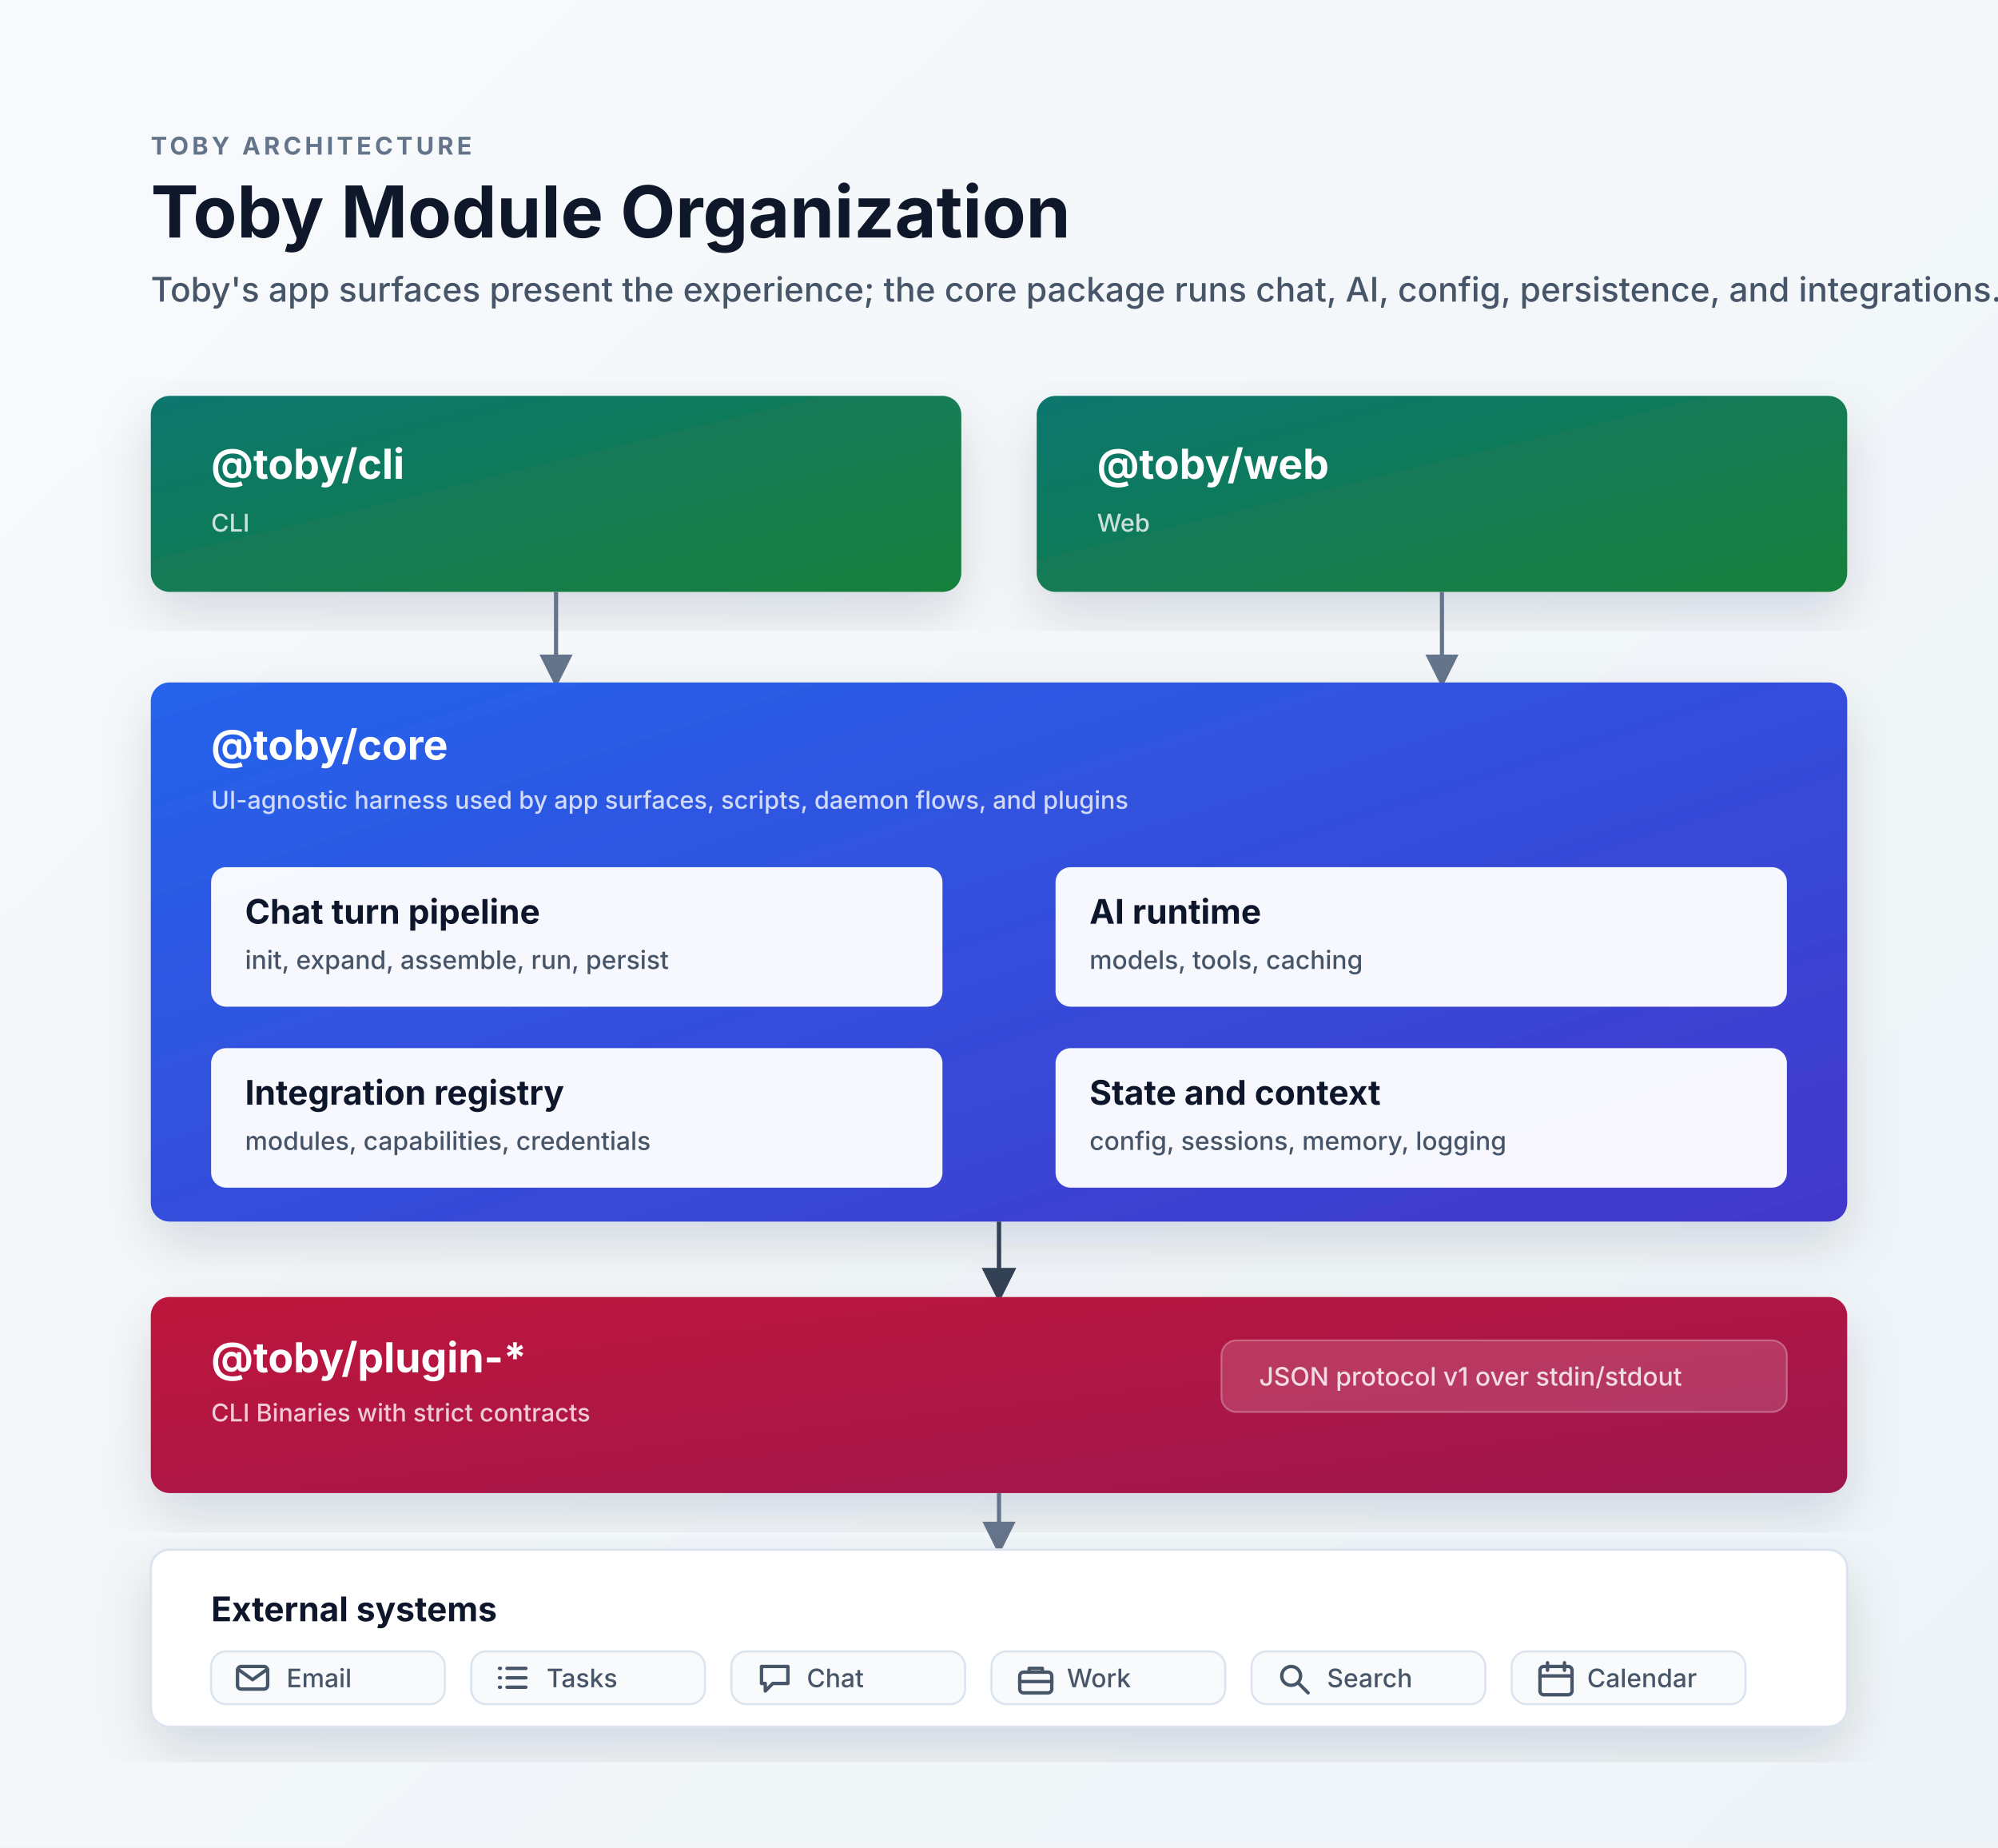
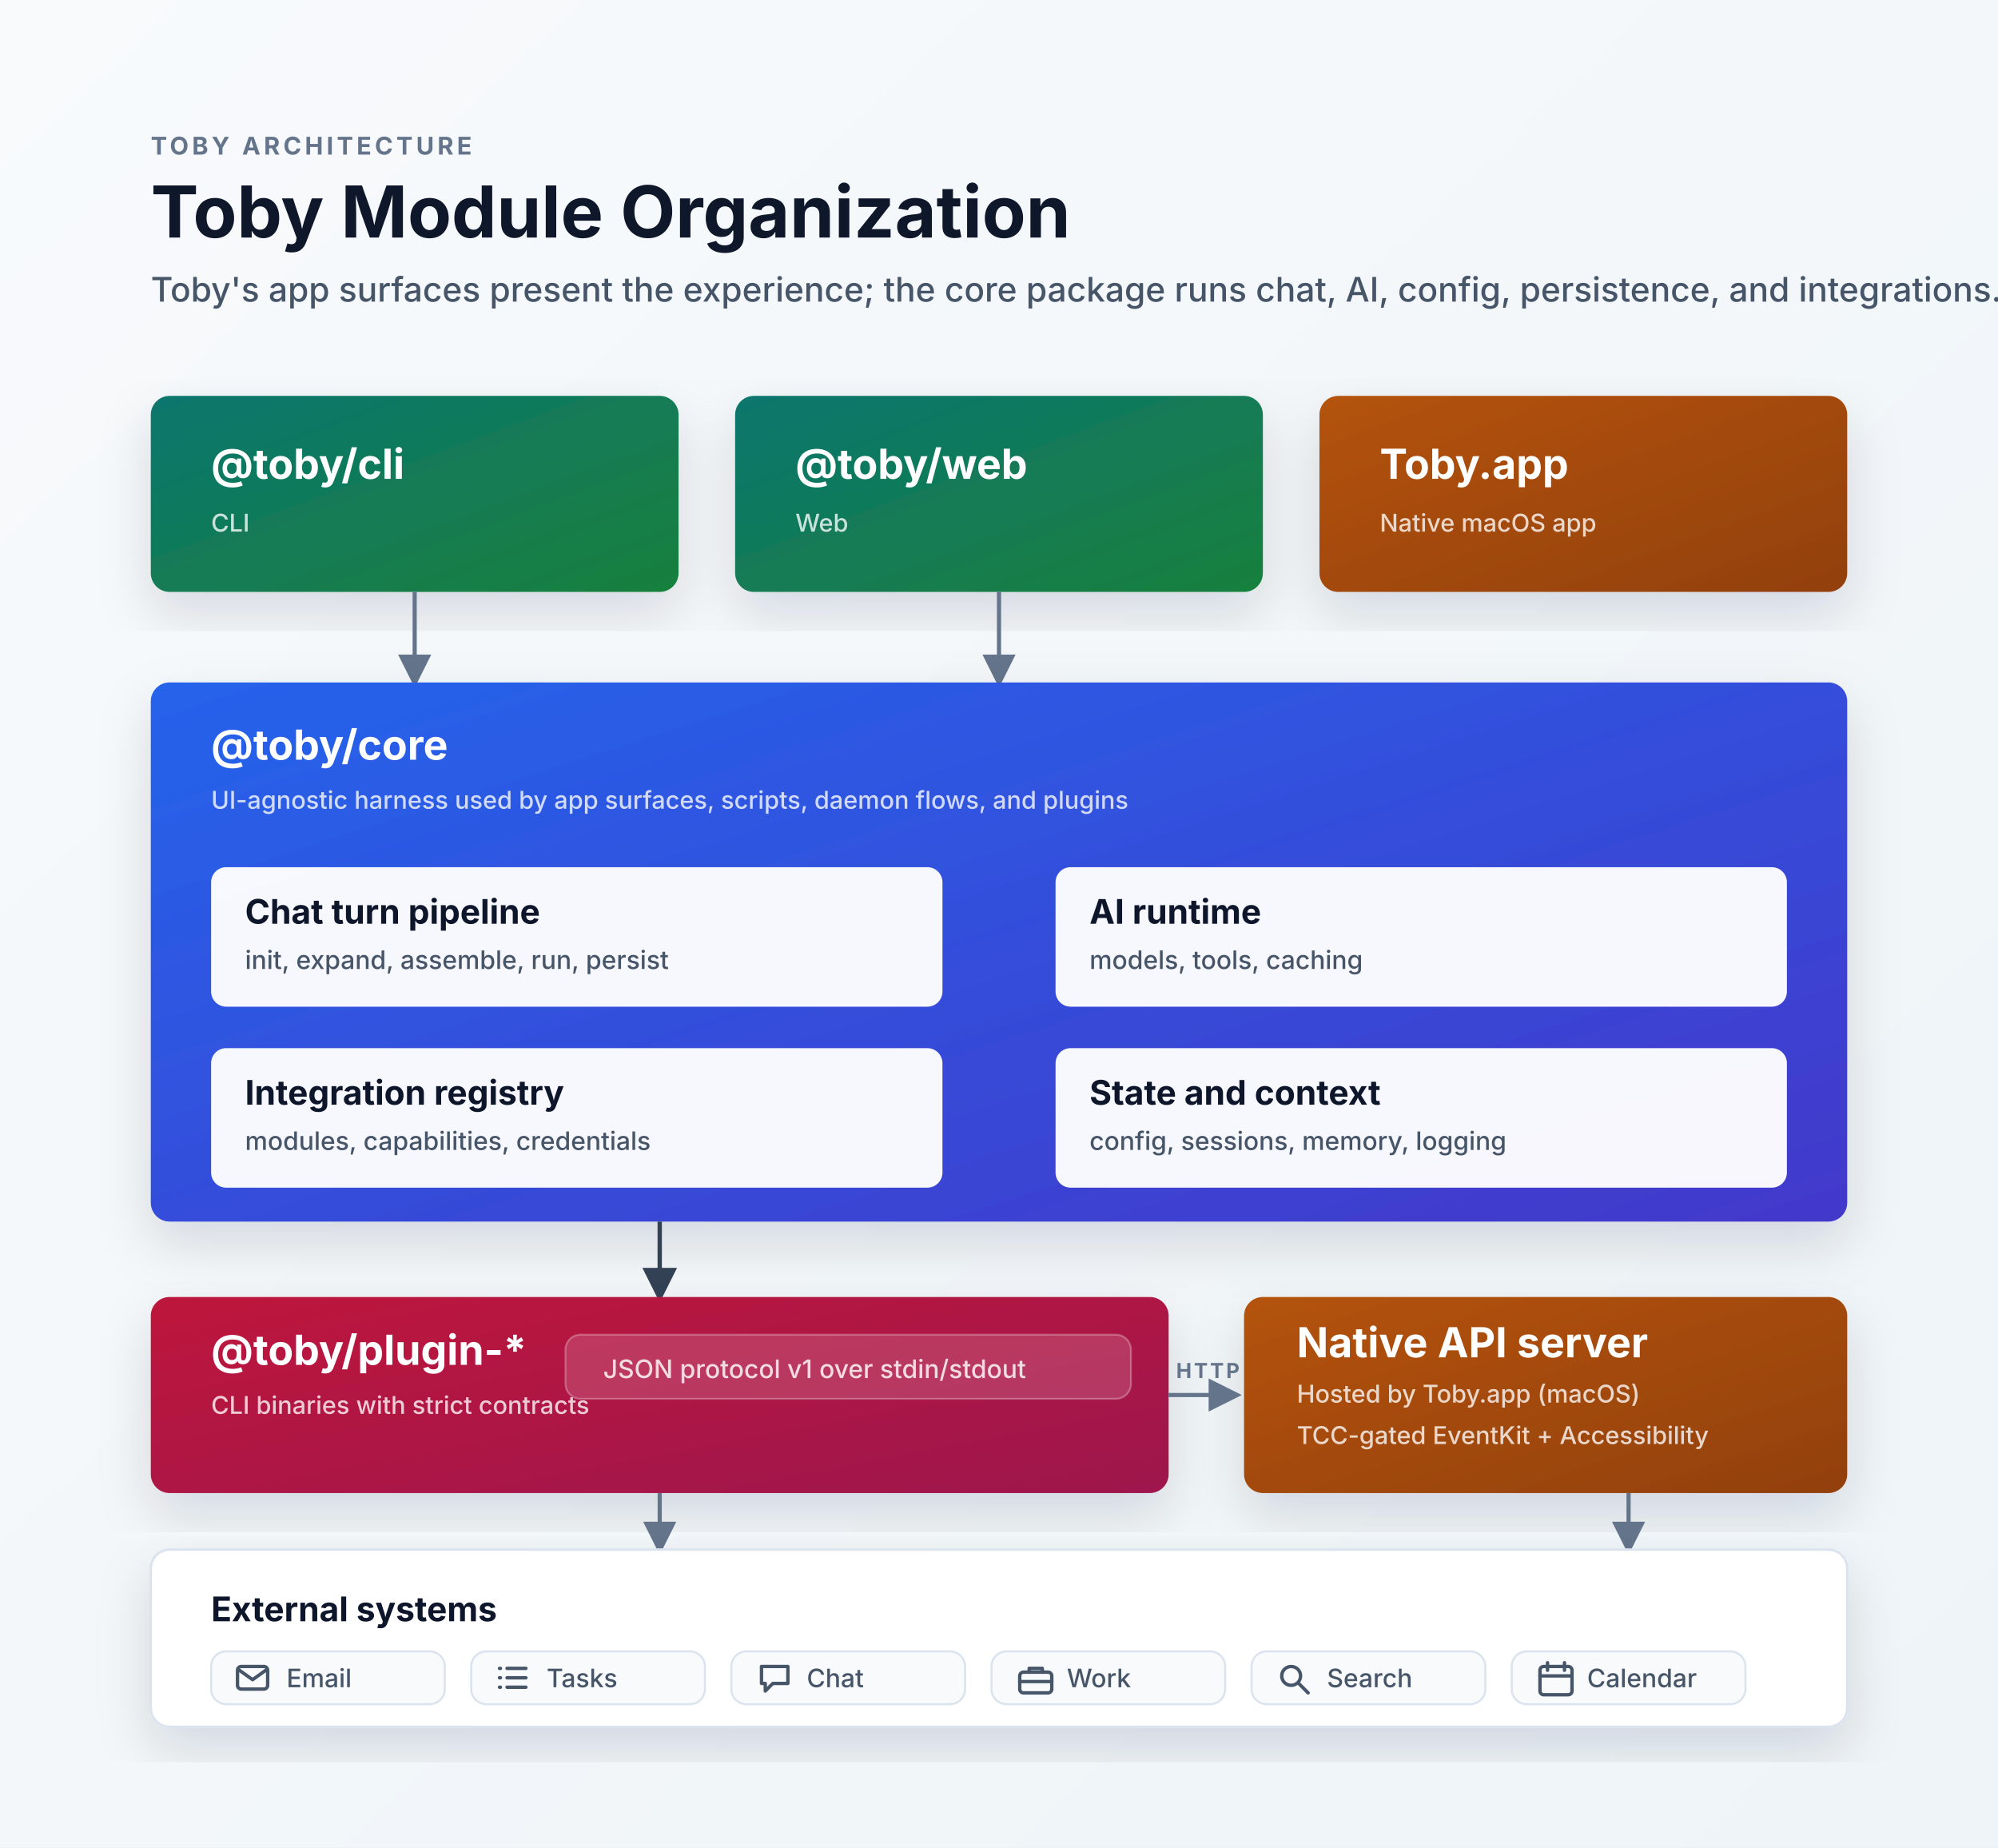
<svg xmlns="http://www.w3.org/2000/svg" width="1060" height="980" viewBox="0 0 1060 980" role="img" aria-labelledby="title desc">
  <defs>
    <linearGradient id="bg" x1="0" x2="1" y1="0" y2="1">
      <stop offset="0" stop-color="#f8fafc" />
      <stop offset="1" stop-color="#eef4f8" />
    </linearGradient>
    <linearGradient id="surface" x1="0" x2="1" y1="0" y2="1">
      <stop offset="0" stop-color="#0f766e" />
      <stop offset="1" stop-color="#15803d" />
    </linearGradient>
    <linearGradient id="core" x1="0" x2="1" y1="0" y2="1">
      <stop offset="0" stop-color="#2563eb" />
      <stop offset="1" stop-color="#4338ca" />
    </linearGradient>
    <linearGradient id="plugin" x1="0" x2="1" y1="0" y2="1">
      <stop offset="0" stop-color="#be123c" />
      <stop offset="1" stop-color="#9d174d" />
+     </linearGradient>
+     <linearGradient id="app" x1="0" x2="1" y1="0" y2="1">
+       <stop offset="0" stop-color="#b45309" />
+       <stop offset="1" stop-color="#92400e" />
    </linearGradient>
    <filter id="shadow" x="-20%" y="-20%" width="140%" height="140%">
      <feDropShadow dx="0" dy="12" stdDeviation="14" flood-color="#0f172a" flood-opacity="0.13" />
    </filter>
    <marker id="arrow" viewBox="0 0 10 10" refX="8.4" refY="5" markerWidth="8" markerHeight="8" orient="auto-start-reverse">
      <path d="M 0 0 L 10 5 L 0 10 z" fill="#64748b" />
    </marker>
    <marker id="arrowDark" viewBox="0 0 10 10" refX="8.4" refY="5" markerWidth="8" markerHeight="8" orient="auto-start-reverse">
      <path d="M 0 0 L 10 5 L 0 10 z" fill="#334155" />
    </marker>
    <style>
      .page { fill: url(#bg); }
      .title { font: 700 38px Inter, ui-sans-serif, system-ui, -apple-system, BlinkMacSystemFont, "Segoe UI", sans-serif; fill: #0f172a; letter-spacing: 0; }
      .subtitle { font: 500 18px Inter, ui-sans-serif, system-ui, -apple-system, BlinkMacSystemFont, "Segoe UI", sans-serif; fill: #475569; letter-spacing: 0; }
      .eyebrow { font: 700 13px Inter, ui-sans-serif, system-ui, -apple-system, BlinkMacSystemFont, "Segoe UI", sans-serif; fill: #64748b; letter-spacing: 1.8px; }
      .layer-label { font: 700 22px Inter, ui-sans-serif, system-ui, -apple-system, BlinkMacSystemFont, "Segoe UI", sans-serif; fill: #ffffff; letter-spacing: 0; }
      .layer-note { font: 500 13px Inter, ui-sans-serif, system-ui, -apple-system, BlinkMacSystemFont, "Segoe UI", sans-serif; fill: rgba(255,255,255,0.78); letter-spacing: 0; }
      .card-title { font: 700 18px Inter, ui-sans-serif, system-ui, -apple-system, BlinkMacSystemFont, "Segoe UI", sans-serif; fill: #0f172a; letter-spacing: 0; }
      .card-text { font: 500 13.5px Inter, ui-sans-serif, system-ui, -apple-system, BlinkMacSystemFont, "Segoe UI", sans-serif; fill: #475569; letter-spacing: 0; }
      .card-code { font: 600 13px "SFMono-Regular", Consolas, "Liberation Mono", monospace; fill: #334155; letter-spacing: 0; }
      .white-title { font: 700 18px Inter, ui-sans-serif, system-ui, -apple-system, BlinkMacSystemFont, "Segoe UI", sans-serif; fill: #ffffff; letter-spacing: 0; }
      .white-text { font: 500 13.5px Inter, ui-sans-serif, system-ui, -apple-system, BlinkMacSystemFont, "Segoe UI", sans-serif; fill: rgba(255,255,255,0.82); letter-spacing: 0; }
      .pill { fill: #ffffff; stroke: #dbe4ee; stroke-width: 1.2; }
      .panel { fill: #ffffff; stroke: #dbe4ee; stroke-width: 1.3; }
      .soft { fill: #f8fafc; stroke: #dbe4ee; stroke-width: 1.1; }
      .line { fill: none; stroke: #64748b; stroke-width: 2.2; marker-end: url(#arrow); }
      .line-dark { fill: none; stroke: #334155; stroke-width: 2.3; marker-end: url(#arrowDark); }
      .tiny { font: 700 11px Inter, ui-sans-serif, system-ui, -apple-system, BlinkMacSystemFont, "Segoe UI", sans-serif; fill: #64748b; letter-spacing: 1.2px; }
    </style>
  </defs>
  <rect class="page" width="1060" height="980" />
  <text x="80" y="82" class="eyebrow">TOBY ARCHITECTURE</text>
  <text x="80" y="126" class="title">Toby Module Organization</text>
  <text x="80" y="160" class="subtitle">Toby's app surfaces present the experience; the core package runs chat, AI, config, persistence, and integrations.</text>
  <g filter="url(#shadow)">
    <g transform="translate(80 210)">
-       <rect width="430" height="104" rx="10" fill="url(#surface)" />
+       <rect width="280" height="104" rx="10" fill="url(#surface)" />
      <text x="32" y="44" class="layer-label">@toby/cli</text>
      <text x="32" y="72" class="layer-note">CLI</text>
    </g>
-     <g transform="translate(550 210)">
-       <rect width="430" height="104" rx="10" fill="url(#surface)" />
+     <g transform="translate(390 210)">
+       <rect width="280" height="104" rx="10" fill="url(#surface)" />
      <text x="32" y="44" class="layer-label">@toby/web</text>
      <text x="32" y="72" class="layer-note">Web</text>
    </g>
+     <g transform="translate(700 210)">
+       <rect width="280" height="104" rx="10" fill="url(#app)" />
+       <text x="32" y="44" class="layer-label">Toby.app</text>
+       <text x="32" y="72" class="layer-note">Native macOS app</text>
+     </g>
  </g>
-   <path class="line" d="M 295 314 C 295 338 295 338 295 362" />
-   <path class="line" d="M 765 314 C 765 338 765 338 765 362" />
+   <path class="line" d="M 220 314 C 220 338 220 338 220 362" />
+   <path class="line" d="M 530 314 C 530 338 530 338 530 362" />
  <g filter="url(#shadow)">
    <rect x="80" y="362" width="900" height="286" rx="10" fill="url(#core)" />
    <text x="112" y="403" class="layer-label">@toby/core</text>
    <text x="112" y="429" class="layer-note">UI-agnostic harness used by app surfaces, scripts, daemon flows, and plugins</text>
    <g transform="translate(112 460)">
      <rect width="388" height="74" rx="8" fill="#ffffff" fill-opacity="0.96" />
      <text x="18" y="30" class="card-title">Chat turn pipeline</text>
      <text x="18" y="54" class="card-text">init, expand, assemble, run, persist</text>
    </g>
    <g transform="translate(560 460)">
      <rect width="388" height="74" rx="8" fill="#ffffff" fill-opacity="0.96" />
      <text x="18" y="30" class="card-title">AI runtime</text>
      <text x="18" y="54" class="card-text">models, tools, caching</text>
    </g>
    <g transform="translate(112 556)">
      <rect width="388" height="74" rx="8" fill="#ffffff" fill-opacity="0.96" />
      <text x="18" y="30" class="card-title">Integration registry</text>
      <text x="18" y="54" class="card-text">modules, capabilities, credentials</text>
    </g>
    <g transform="translate(560 556)">
      <rect width="388" height="74" rx="8" fill="#ffffff" fill-opacity="0.96" />
      <text x="18" y="30" class="card-title">State and context</text>
      <text x="18" y="54" class="card-text">config, sessions, memory, logging</text>
    </g>
  </g>
-   <path class="line-dark" d="M 530 648 L 530 688" />
+   <path class="line-dark" d="M 350 648 L 350 688" />
  <g filter="url(#shadow)">
-     <rect x="80" y="688" width="900" height="104" rx="10" fill="url(#plugin)" />
-     <text x="112" y="728" class="layer-label">@toby/plugin-*</text>
-     <text x="112" y="754" class="layer-note">CLI Binaries with strict contracts</text>
-     <rect x="648" y="711" width="300" height="38" rx="8" fill="rgba(255,255,255,0.15)" stroke="rgba(255,255,255,0.28)" />
-     <text x="668" y="735" class="white-text">JSON protocol v1 over stdin/stdout</text>
+     <rect x="80" y="688" width="540" height="104" rx="10" fill="url(#plugin)" />
+     <text x="112" y="724" class="layer-label">@toby/plugin-*</text>
+     <text x="112" y="750" class="layer-note">CLI binaries with strict contracts</text>
+     <rect x="300" y="708" width="300" height="34" rx="8" fill="rgba(255,255,255,0.15)" stroke="rgba(255,255,255,0.28)" />
+     <text x="320" y="731" class="white-text">JSON protocol v1 over stdin/stdout</text>
  </g>
-   <path class="line" d="M 530 792 L 530 822" />
+   <g filter="url(#shadow)">
+     <rect x="660" y="688" width="320" height="104" rx="10" fill="url(#app)" />
+     <text x="688" y="720" class="layer-label">Native API server</text>
+     <text x="688" y="744" class="layer-note">Hosted by Toby.app (macOS)</text>
+     <text x="688" y="766" class="layer-note">TCC-gated EventKit + Accessibility</text>
+   </g>
+   <path class="line" d="M 620 740 L 656 740" />
+   <text x="624" y="731" class="tiny">HTTP</text>
+   <path class="line" d="M 350 792 L 350 822" />
+   <path class="line" d="M 864 792 L 864 822" />
  <g filter="url(#shadow)">
    <rect x="80" y="822" width="900" height="94" rx="10" class="panel" />
    <text x="112" y="860" class="card-title">External systems</text>
    <g transform="translate(112 876)">
      <rect width="124" height="28" rx="8" class="soft" />
      <g transform="translate(14 8)" fill="none" stroke="#475569" stroke-width="1.8" stroke-linecap="round" stroke-linejoin="round">
        <rect width="16" height="12" rx="2" />
        <path d="M 1 2 L 8 7 L 15 2" />
      </g>
      <text x="40" y="19" class="card-text">Email</text>
    </g>
    <g transform="translate(250 876)">
      <rect width="124" height="28" rx="8" class="soft" />
      <g transform="translate(14 6)" fill="none" stroke="#475569" stroke-width="1.8" stroke-linecap="round" stroke-linejoin="round">
        <path d="M 5 3 H 15" />
        <path d="M 5 8 H 15" />
        <path d="M 5 13 H 15" />
        <path d="M 1 3 H 1.5" />
        <path d="M 1 8 H 1.5" />
        <path d="M 1 13 H 1.5" />
      </g>
      <text x="40" y="19" class="card-text">Tasks</text>
    </g>
    <g transform="translate(388 876)">
      <rect width="124" height="28" rx="8" class="soft" />
      <g transform="translate(14 6)" fill="none" stroke="#475569" stroke-width="1.8" stroke-linecap="round" stroke-linejoin="round">
        <path d="M 2 2 H 16 V 11 H 8 L 4 15 V 11 H 2 Z" />
      </g>
      <text x="40" y="19" class="card-text">Chat</text>
    </g>
    <g transform="translate(526 876)">
      <rect width="124" height="28" rx="8" class="soft" />
      <g transform="translate(14 6)" fill="none" stroke="#475569" stroke-width="1.8" stroke-linecap="round" stroke-linejoin="round">
        <rect x="1" y="5" width="17" height="11" rx="2" />
        <path d="M 6 5 V 3 H 13 V 5" />
        <path d="M 1 10 H 18" />
      </g>
      <text x="40" y="19" class="card-text">Work</text>
    </g>
    <g transform="translate(664 876)">
      <rect width="124" height="28" rx="8" class="soft" />
      <g transform="translate(14 6)" fill="none" stroke="#475569" stroke-width="1.8" stroke-linecap="round" stroke-linejoin="round">
        <circle cx="7" cy="7" r="5" />
        <path d="M 11 11 L 16 16" />
      </g>
      <text x="40" y="19" class="card-text">Search</text>
    </g>
    <g transform="translate(802 876)">
      <rect width="124" height="28" rx="8" class="soft" />
      <g transform="translate(14 5)" fill="none" stroke="#475569" stroke-width="1.8" stroke-linecap="round" stroke-linejoin="round">
        <rect x="1" y="3" width="17" height="15" rx="2" />
        <path d="M 5 1 V 5" />
        <path d="M 14 1 V 5" />
        <path d="M 1 8 H 18" />
      </g>
      <text x="40" y="19" class="card-text">Calendar</text>
    </g>
  </g>
</svg>
